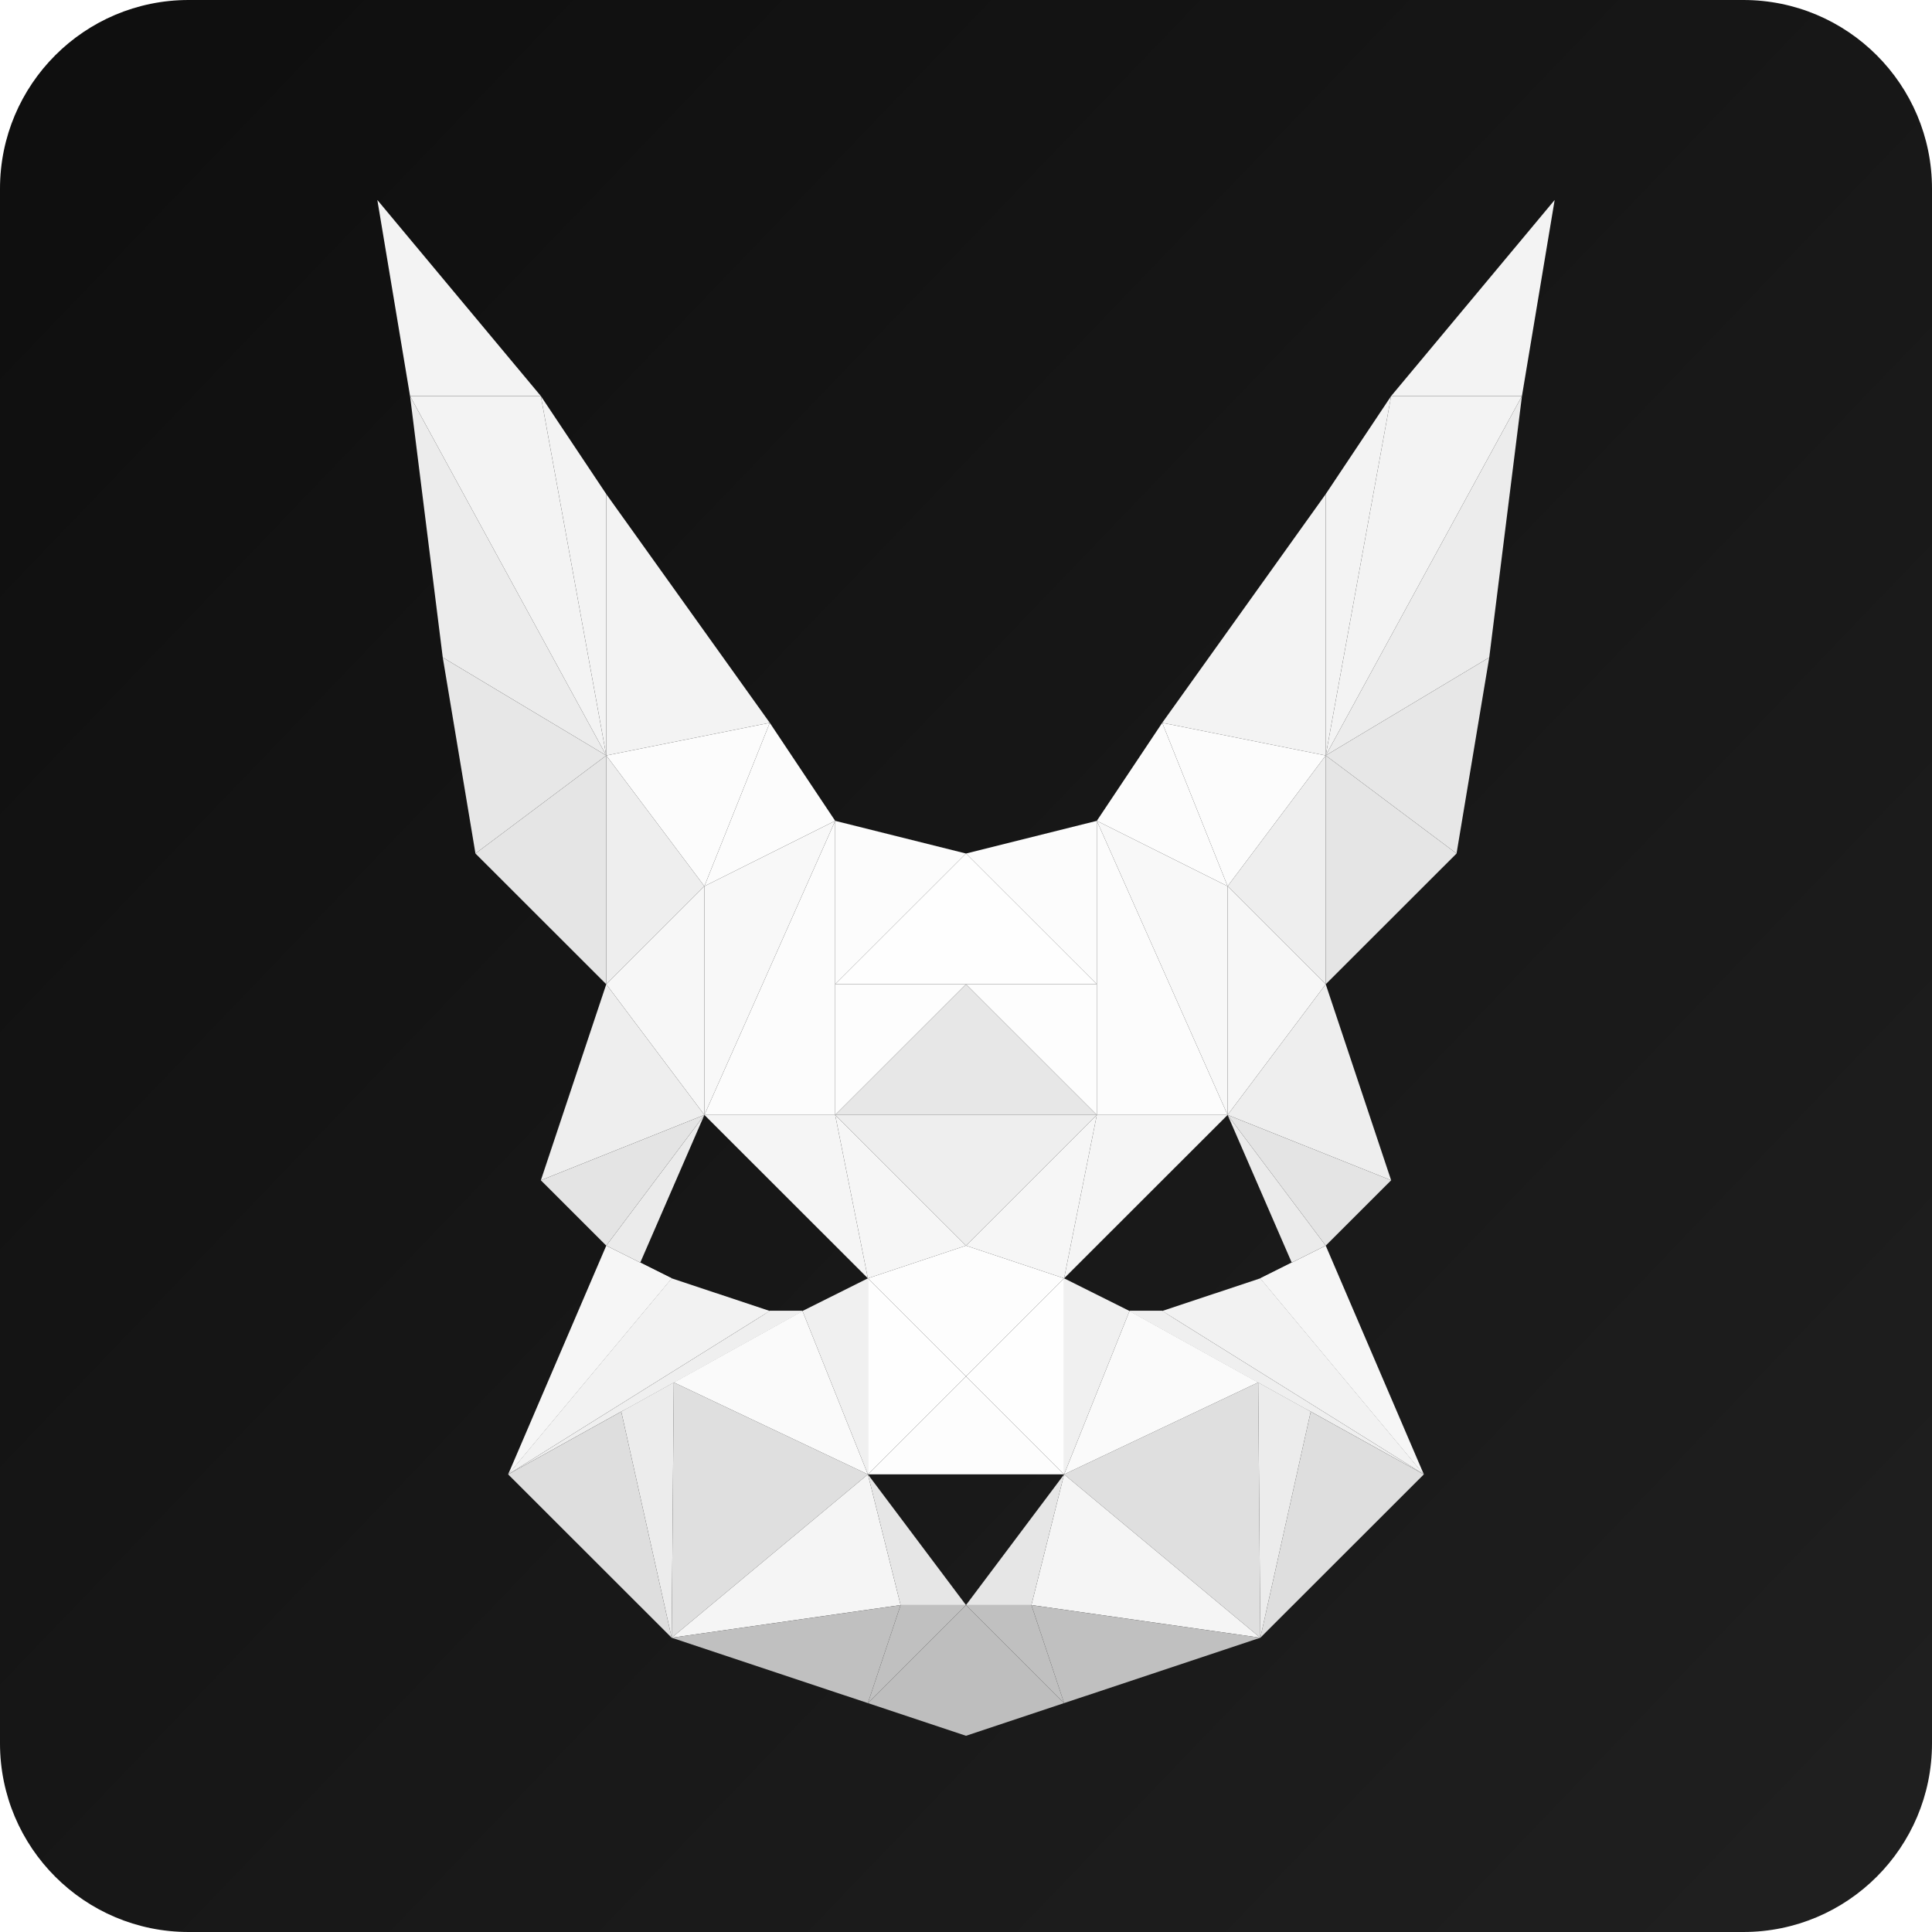
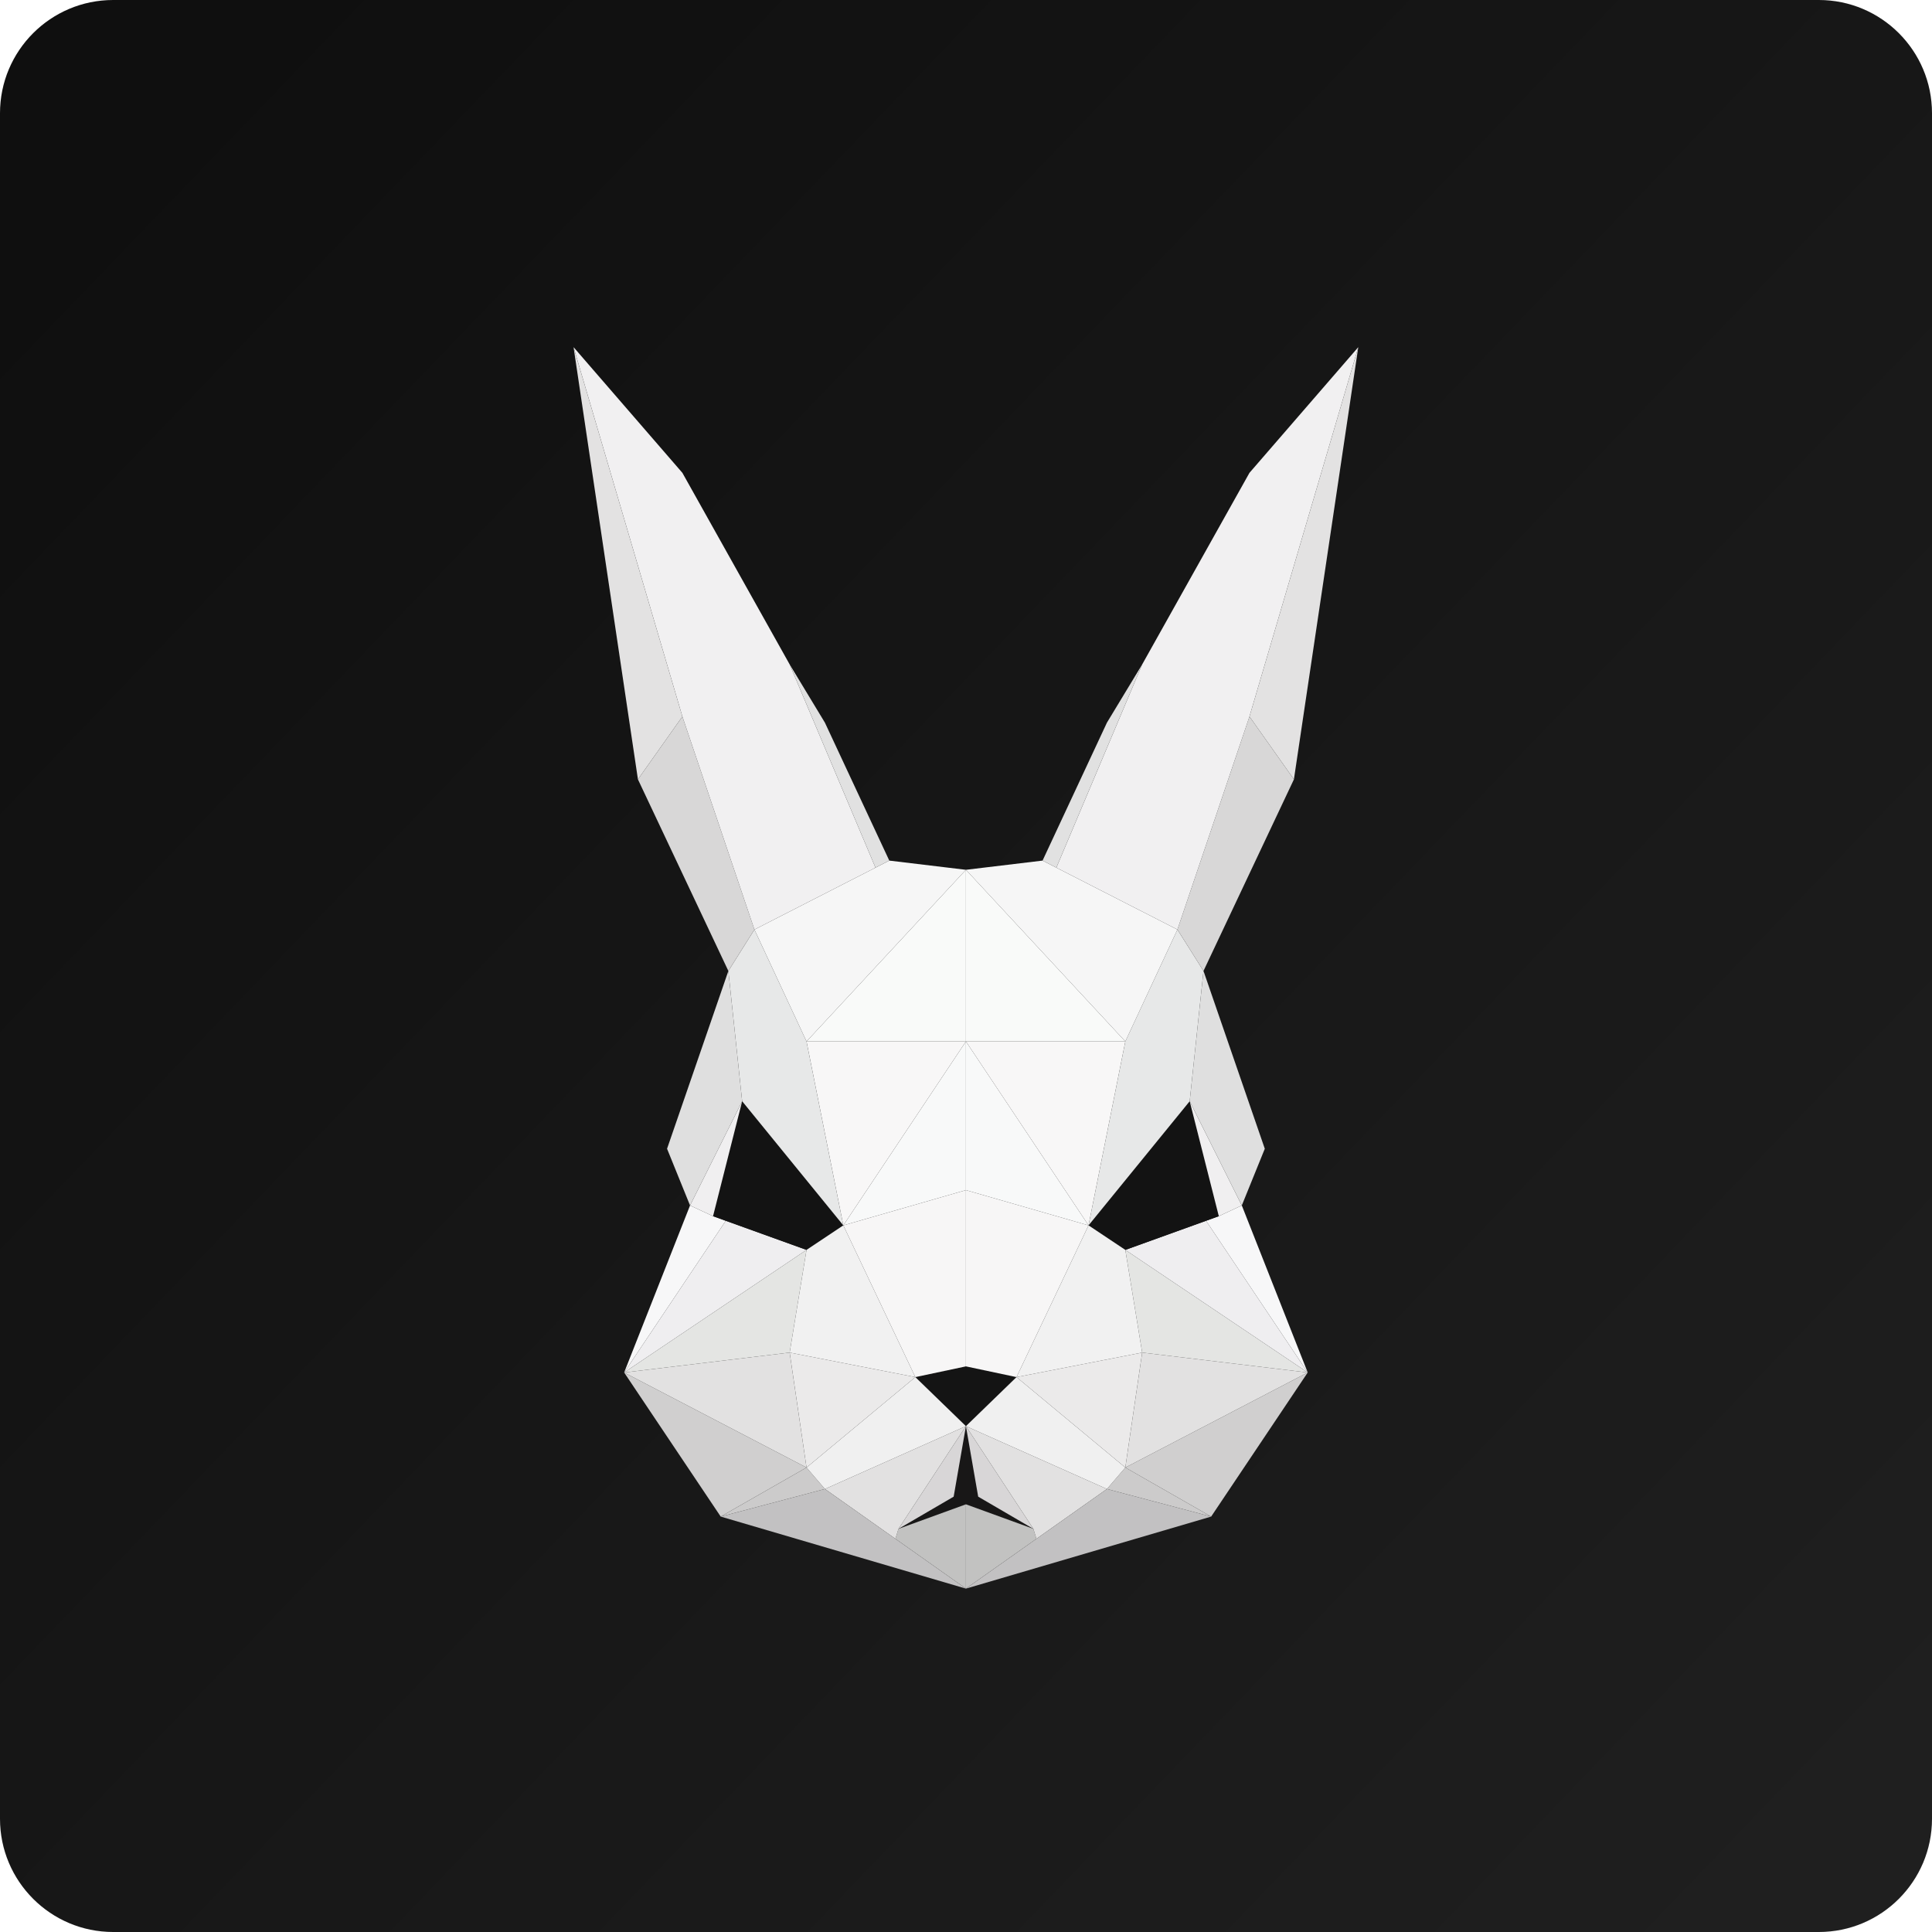
<svg xmlns="http://www.w3.org/2000/svg" width="512" height="512" viewBox="0 0 512 512" fill="none">
-   <rect width="512" height="512" rx="50" fill="url(#paint0_linear_4439_5)" />
-   <path d="M100 53L143.334 104.957H108.667L100 53Z" fill="#F3F3F3" />
-   <path d="M412 53L368.666 104.957H403.333L412 53Z" fill="#F3F3F3" />
-   <path d="M160.667 200.213L108.667 104.957L117.334 174.234L160.667 200.213Z" fill="#ECECEC" />
-   <path d="M351.333 200.213L403.333 104.957L394.666 174.234L351.333 200.213Z" fill="#ECECEC" />
-   <path d="M160.667 130.936L143.334 104.957L160.667 200.213V130.936Z" fill="#F3F3F3" />
-   <path d="M351.333 130.936L368.666 104.957L351.333 200.213V130.936Z" fill="#F3F3F3" />
-   <path d="M160.667 200.213L108.667 104.957H143.334L160.667 200.213Z" fill="#F3F3F3" />
-   <path d="M351.333 200.213L403.333 104.957H368.666L351.333 200.213Z" fill="#F3F3F3" />
-   <path d="M160.667 200.213V130.936L204 191.553L160.667 200.213Z" fill="#F3F3F3" />
-   <path d="M351.333 200.213V130.936L308 191.553L351.333 200.213Z" fill="#F3F3F3" />
-   <path d="M117.334 174.234L160.667 200.213L126 226.191L117.334 174.234Z" fill="#E7E7E7" />
-   <path d="M394.666 174.234L351.333 200.213L386 226.191L394.666 174.234Z" fill="#E7E7E7" />
-   <path d="M126 226.191L160.667 200.213V260.83L126 226.191Z" fill="#E5E5E5" />
-   <path d="M386 226.191L351.333 200.213V260.83L386 226.191Z" fill="#E5E5E5" />
-   <path d="M160.667 260.83V200.213L186.667 234.851L160.667 260.83Z" fill="#EEEEEE" />
-   <path d="M351.333 260.83V200.213L325.333 234.851L351.333 260.83Z" fill="#EEEEEE" />
-   <path d="M186.667 234.851L160.667 200.213L204 191.553L186.667 234.851Z" fill="#FCFCFC" />
-   <path d="M325.333 234.851L351.333 200.213L308 191.553L325.333 234.851Z" fill="#FCFCFC" />
-   <path d="M186.667 234.851L204 191.553L221.333 217.532L186.667 234.851Z" fill="#FCFCFC" />
-   <path d="M325.333 234.851L308 191.553L290.667 217.532L325.333 234.851Z" fill="#FCFCFC" />
-   <path d="M160.667 260.83L186.667 295.468L143.334 312.787L160.667 260.83Z" fill="#EEEEEE" />
-   <path d="M351.333 260.83L325.333 295.468L368.666 312.787L351.333 260.83Z" fill="#EEEEEE" />
-   <path d="M186.667 295.468L160.667 260.83L186.667 234.851V295.468Z" fill="#F7F7F7" />
-   <path d="M325.333 295.468L351.333 260.83L325.333 234.851V295.468Z" fill="#F7F7F7" />
-   <path d="M186.667 295.468V234.851L221.333 217.532L186.667 295.468Z" fill="#F8F8F8" />
-   <path d="M325.333 295.468V234.851L290.667 217.532L325.333 295.468Z" fill="#F8F8F8" />
-   <path d="M186.667 295.468L221.333 217.532V295.468H186.667Z" fill="#FCFCFC" />
-   <path d="M325.333 295.468L290.667 217.532V295.468H325.333Z" fill="#FCFCFC" />
-   <path d="M143.334 312.787L186.667 295.468L160.667 330.106L143.334 312.787Z" fill="#E4E4E4" />
-   <path d="M368.666 312.787L325.333 295.468L351.333 330.106L368.666 312.787Z" fill="#E4E4E4" />
-   <path d="M221.333 217.532V260.83L256 226.191L221.333 217.532Z" fill="#FCFCFC" />
-   <path d="M290.667 217.532V260.83L256 226.191L290.667 217.532Z" fill="#FCFCFC" />
-   <path d="M221.333 260.83L256 226.191V260.83H221.333Z" fill="#FEFEFE" />
-   <path d="M290.667 260.83L256 226.191V260.83H290.667Z" fill="#FEFEFE" />
-   <path d="M256 260.83H221.333V295.468L256 260.83Z" fill="#FDFDFD" />
-   <path d="M256 260.83H290.667V295.468L256 260.83Z" fill="#FDFDFD" />
-   <path d="M256 260.83L221.333 295.468H256V260.83Z" fill="#E7E7E7" />
-   <path d="M256 260.83L290.667 295.468H256V260.83Z" fill="#E7E7E7" />
-   <path d="M160.667 330.106L178 338.766L134.667 390.723L160.667 330.106Z" fill="#F6F6F6" />
-   <path d="M351.333 330.106L334 338.766L377.333 390.723L351.333 330.106Z" fill="#F6F6F6" />
-   <path d="M186.667 295.468L160.667 330.106L169.675 334.607L186.667 295.468Z" fill="#EBEBEB" />
-   <path d="M325.333 295.468L351.333 330.106L342.325 334.607L325.333 295.468Z" fill="#EBEBEB" />
-   <path d="M169.675 334.607L178 338.766L134.667 390.723L169.675 334.607Z" fill="#F6F6F6" />
-   <path d="M342.325 334.607L334 338.766L377.333 390.723L342.325 334.607Z" fill="#F6F6F6" />
-   <path d="M221.333 295.468H186.667L230 338.766L221.333 295.468Z" fill="#F5F5F5" />
-   <path d="M290.667 295.468H325.333L282 338.766L290.667 295.468Z" fill="#F5F5F5" />
-   <path d="M221.333 295.468H256V330.106L221.333 295.468Z" fill="#EEEEEE" />
-   <path d="M290.667 295.468H256V330.106L290.667 295.468Z" fill="#EEEEEE" />
-   <path d="M230 338.766L221.333 295.468L256 330.106L230 338.766Z" fill="#F6F6F6" />
-   <path d="M282 338.766L290.667 295.468L256 330.106L282 338.766Z" fill="#F6F6F6" />
-   <path d="M230 338.766L256 330.106V364.745L230 338.766Z" fill="#FDFDFD" />
-   <path d="M282 338.766L256 330.106V364.745L282 338.766Z" fill="#FDFDFD" />
-   <path d="M256 364.745L230 338.766V390.723L256 364.745Z" fill="#FEFEFE" />
-   <path d="M256 364.745L282 338.766V390.723L256 364.745Z" fill="#FEFEFE" />
-   <path d="M134.667 390.723L204 347.425H212.666L134.667 390.723Z" fill="#EFEFEF" />
-   <path d="M377.333 390.723L308 347.425H299.334L377.333 390.723Z" fill="#EFEFEF" />
-   <path d="M134.667 390.723L178 338.766L204 347.425L134.667 390.723Z" fill="#F2F2F2" />
-   <path d="M377.333 390.723L334 338.766L308 347.425L377.333 390.723Z" fill="#F2F2F2" />
-   <path d="M134.667 390.723L164.64 374.085L178 434.021L134.667 390.723Z" fill="#DEDEDE" />
-   <path d="M377.333 390.723L347.36 374.085L334 434.021L377.333 390.723Z" fill="#DEDEDE" />
-   <path d="M164.64 374.085L212.666 347.425H204L164.64 374.085Z" fill="#EFEFEF" />
-   <path d="M347.36 374.085L299.334 347.425H308L347.36 374.085Z" fill="#EFEFEF" />
-   <path d="M178 434.021L178.561 366.357L230 390.723L178 434.021Z" fill="#DFDFDF" />
-   <path d="M334 434.021L333.439 366.357L282 390.723L334 434.021Z" fill="#DFDFDF" />
-   <path d="M178.561 366.357L204 347.425H212.666L178.561 366.357Z" fill="#EFEFEF" />
-   <path d="M333.439 366.357L308 347.425H299.334L333.439 366.357Z" fill="#EFEFEF" />
-   <path d="M256 364.745L230 390.723H256V364.745Z" fill="#FDFDFD" />
-   <path d="M256 364.745L282 390.723H256V364.745Z" fill="#FDFDFD" />
-   <path d="M178 434.021L230 390.723L238.667 425.362L178 434.021Z" fill="#F5F5F5" />
-   <path d="M334 434.021L282 390.723L273.333 425.362L334 434.021Z" fill="#F5F5F5" />
-   <path d="M238.667 425.362L230 390.723L256 425.362H238.667Z" fill="#E6E6E6" />
-   <path d="M273.333 425.362L282 390.723L256 425.362H273.333Z" fill="#E6E6E6" />
-   <path d="M212.666 347.425L230 338.766V390.723L212.666 347.425Z" fill="#F0F0F0" />
-   <path d="M299.334 347.425L282 338.766V390.723L299.334 347.425Z" fill="#F0F0F0" />
-   <path d="M230 390.723L212.666 347.425L178.561 366.357L230 390.723Z" fill="#FAFAFA" />
-   <path d="M282 390.723L299.334 347.425L333.439 366.357L282 390.723Z" fill="#FAFAFA" />
-   <path d="M178 434.021L238.667 425.362L230 451.34L178 434.021Z" fill="#C0C0C0" />
-   <path d="M334 434.021L273.333 425.362L282 451.34L334 434.021Z" fill="#C0C0C0" />
-   <path d="M230 451.34L238.667 425.362H256L230 451.34Z" fill="#C0C0C0" />
-   <path d="M282 451.34L273.333 425.362H256L282 451.34Z" fill="#C0C0C0" />
-   <path d="M256 425.362L230 451.34L256 460V425.362Z" fill="#BEBEBE" />
-   <path d="M256 425.362L282 451.34L256 460V425.362Z" fill="#BEBEBE" />
-   <path d="M178 434.021L164.64 374.085L178.561 366.357L178 434.021Z" fill="#ECECEC" />
-   <path d="M334 434.021L347.36 374.085L333.439 366.357L334 434.021Z" fill="#ECECEC" />
+   <rect width="512" height="512" rx="30" fill="url(#paint0_linear_4466_4)" />
+   <path d="M242.577 364.948L255.98 377.946V362.105L242.577 364.948Z" fill="#141414" />
+   <path d="M255.98 377.946L252.731 396.63L238.109 405.159L255.98 398.66V377.946Z" fill="#181717" />
+   <path d="M252.731 396.63L255.98 377.946L238.109 405.159L252.731 396.63Z" fill="#D8D6D7" />
+   <path d="M255.98 398.66L238.109 405.159L237.296 407.799L255.98 421V398.66Z" fill="#C2C2C1" />
+   <path d="M255.98 377.946L218.612 394.599L237.296 407.799L238.109 405.159L255.98 377.946Z" fill="#E2E1E1" />
+   <path d="M218.612 394.599L190.993 401.91L255.98 421L237.296 407.799L218.612 394.599Z" fill="#C2C1C2" />
+   <path d="M218.612 394.599L213.738 388.912L190.993 401.91L218.612 394.599Z" fill="#CCCBCB" />
+   <path d="M255.98 377.946L242.577 364.948L213.738 388.912L218.612 394.599L255.98 377.946Z" fill="#F0F0F0" />
+   <path d="M242.577 364.948L209.27 358.449L213.738 388.912L242.577 364.948Z" fill="#EBEAEA" />
+   <path d="M213.738 388.912L165.404 363.73L190.993 401.91L213.738 388.912Z" fill="#D0CFCF" />
+   <path d="M213.738 388.912L209.27 358.449L165.404 363.73L213.738 388.912Z" fill="#E2E1E1" />
+   <path d="M209.27 358.449L213.738 331.236L165.404 363.73L209.27 358.449Z" fill="#E4E5E3" />
+   <path d="M165.404 363.73L213.738 331.236L192.34 323.519L165.404 363.73Z" fill="#EFEEF0" />
+   <path d="M188.962 322.3L182.869 319.457L165.404 363.73L192.34 323.519L188.962 322.3Z" fill="#F7F7F8" />
+   <path d="M223.486 324.737L196.679 291.837L188.962 322.3L192.34 323.519L213.738 331.236L223.486 324.737Z" fill="#131313" />
+   <path d="M223.486 324.737L213.738 331.236L209.27 358.449L242.577 364.948L223.486 324.737Z" fill="#F1F1F1" />
+   <path d="M223.486 324.737L242.577 364.948L255.98 362.105V315.395L223.486 324.737Z" fill="#F7F6F6" />
+   <path d="M223.486 324.737L255.98 315.395V275.996L223.486 324.737Z" fill="#F8F9F9" />
+   <path d="M213.738 275.996L223.486 324.737L255.98 275.996H213.738Z" fill="#F8F7F7" />
+   <path d="M193.023 257.312L196.679 291.837L223.486 324.737L213.738 275.996L199.928 246.346L193.023 257.312Z" fill="#E7E8E8" />
+   <path d="M188.962 322.3L196.679 291.837L182.869 319.457L188.962 322.3Z" fill="#F0EFF0" />
+   <path d="M196.679 291.837L193.023 257.312L176.777 304.428L182.869 319.457L196.679 291.837Z" fill="#DFDFDF" />
+   <path d="M213.738 275.996H255.98V230.505L213.738 275.996Z" fill="#F9FAF9" />
+   <path d="M199.928 246.346L213.738 275.996L255.98 230.505L235.672 228.068L232.016 229.937L199.928 246.346Z" fill="#F6F6F6" />
+   <path d="M193.023 257.312L199.928 246.346L180.838 189.888L169.059 206.541L193.023 257.312Z" fill="#D8D7D7" />
+   <path d="M152 92L180.838 189.888L199.928 246.346L232.016 229.937L209.27 176.078L180.838 125.306L152 92Z" fill="#F1F0F1" />
+   <path d="M232.016 229.937L235.672 228.068L218.612 191.512L209.27 176.078L232.016 229.937Z" fill="#E1E1E1" />
+   <path d="M152 92L169.059 206.541L180.838 189.888L152 92Z" fill="#E3E2E2" />
+   <path d="M269.384 364.948L255.98 377.946V362.105L269.384 364.948Z" fill="#141414" />
+   <path d="M255.98 377.946L259.23 396.63L273.852 405.159L255.98 398.66V377.946Z" fill="#181717" />
+   <path d="M259.23 396.63L255.98 377.946L273.852 405.159L259.23 396.63Z" fill="#D8D6D7" />
+   <path d="M255.98 398.66L273.852 405.159L274.664 407.799L255.98 421V398.66Z" fill="#C2C2C1" />
+   <path d="M255.98 377.946L293.348 394.599L274.664 407.799L273.852 405.159L255.98 377.946Z" fill="#E2E1E1" />
+   <path d="M293.348 394.599L320.968 401.91L255.98 421L274.664 407.799L293.348 394.599Z" fill="#C2C1C2" />
+   <path d="M293.348 394.599L298.222 388.912L320.968 401.91L293.348 394.599Z" fill="#CCCBCB" />
+   <path d="M255.98 377.946L269.384 364.948L298.222 388.912L293.348 394.599L255.98 377.946Z" fill="#F0F0F0" />
+   <path d="M269.384 364.948L302.69 358.449L298.222 388.912L269.384 364.948Z" fill="#EBEAEA" />
+   <path d="M298.222 388.912L346.557 363.73L320.968 401.91L298.222 388.912Z" fill="#D0CFCF" />
+   <path d="M298.222 388.912L302.69 358.449L346.557 363.73L298.222 388.912Z" fill="#E2E1E1" />
+   <path d="M302.69 358.449L298.222 331.236L346.557 363.73L302.69 358.449Z" fill="#E4E5E3" />
+   <path d="M346.557 363.73L298.222 331.236L319.62 323.519L346.557 363.73Z" fill="#EFEEF0" />
+   <path d="M322.999 322.3L329.091 319.457L346.557 363.73L319.62 323.519L322.999 322.3Z" fill="#F7F7F8" />
+   <path d="M288.474 324.737L315.281 291.837L322.999 322.3L319.62 323.519L298.222 331.236L288.474 324.737Z" fill="#131313" />
+   <path d="M288.474 324.737L298.222 331.236L302.69 358.449L269.384 364.948L288.474 324.737Z" fill="#F1F1F1" />
+   <path d="M288.474 324.737L269.384 364.948L255.98 362.105V315.395L288.474 324.737Z" fill="#F7F6F6" />
+   <path d="M288.474 324.737L255.98 315.395V275.996L288.474 324.737Z" fill="#F8F9F9" />
+   <path d="M298.222 275.996L288.474 324.737L255.98 275.996H298.222Z" fill="#F8F7F7" />
+   <path d="M318.937 257.312L315.281 291.837L288.474 324.737L298.222 275.996L312.032 246.346L318.937 257.312Z" fill="#E7E8E8" />
+   <path d="M322.999 322.3L315.281 291.837L329.091 319.457L322.999 322.3Z" fill="#F0EFF0" />
+   <path d="M315.281 291.837L318.937 257.312L335.184 304.428L329.091 319.457L315.281 291.837Z" fill="#DFDFDF" />
+   <path d="M298.222 275.996H255.98V230.505L298.222 275.996Z" fill="#F9FAF9" />
+   <path d="M312.032 246.346L298.222 275.996L255.98 230.505L276.289 228.068L279.944 229.937L312.032 246.346Z" fill="#F6F6F6" />
+   <path d="M318.937 257.312L312.032 246.346L331.122 189.888L342.901 206.541L318.937 257.312Z" fill="#D8D7D7" />
+   <path d="M359.96 92L331.122 189.888L312.032 246.346L279.944 229.937L302.69 176.078L331.122 125.306L359.96 92Z" fill="#F1F0F1" />
+   <path d="M279.944 229.937L276.289 228.068L293.348 191.512L302.69 176.078L279.944 229.937Z" fill="#E1E1E1" />
+   <path d="M359.96 92L342.901 206.541L331.122 189.888L359.96 92Z" fill="#E3E2E2" />
  <defs>
-     <linearGradient id="paint0_linear_4439_5" x1="38.671" y1="31.396" x2="499.584" y2="474.207" gradientUnits="userSpaceOnUse">
+     <linearGradient id="paint0_linear_4466_4" x1="38.671" y1="31.396" x2="499.584" y2="474.207" gradientUnits="userSpaceOnUse">
      <stop stop-color="#0F0F0F" />
      <stop offset="1" stop-color="#1F1F1F" />
    </linearGradient>
  </defs>
</svg>
